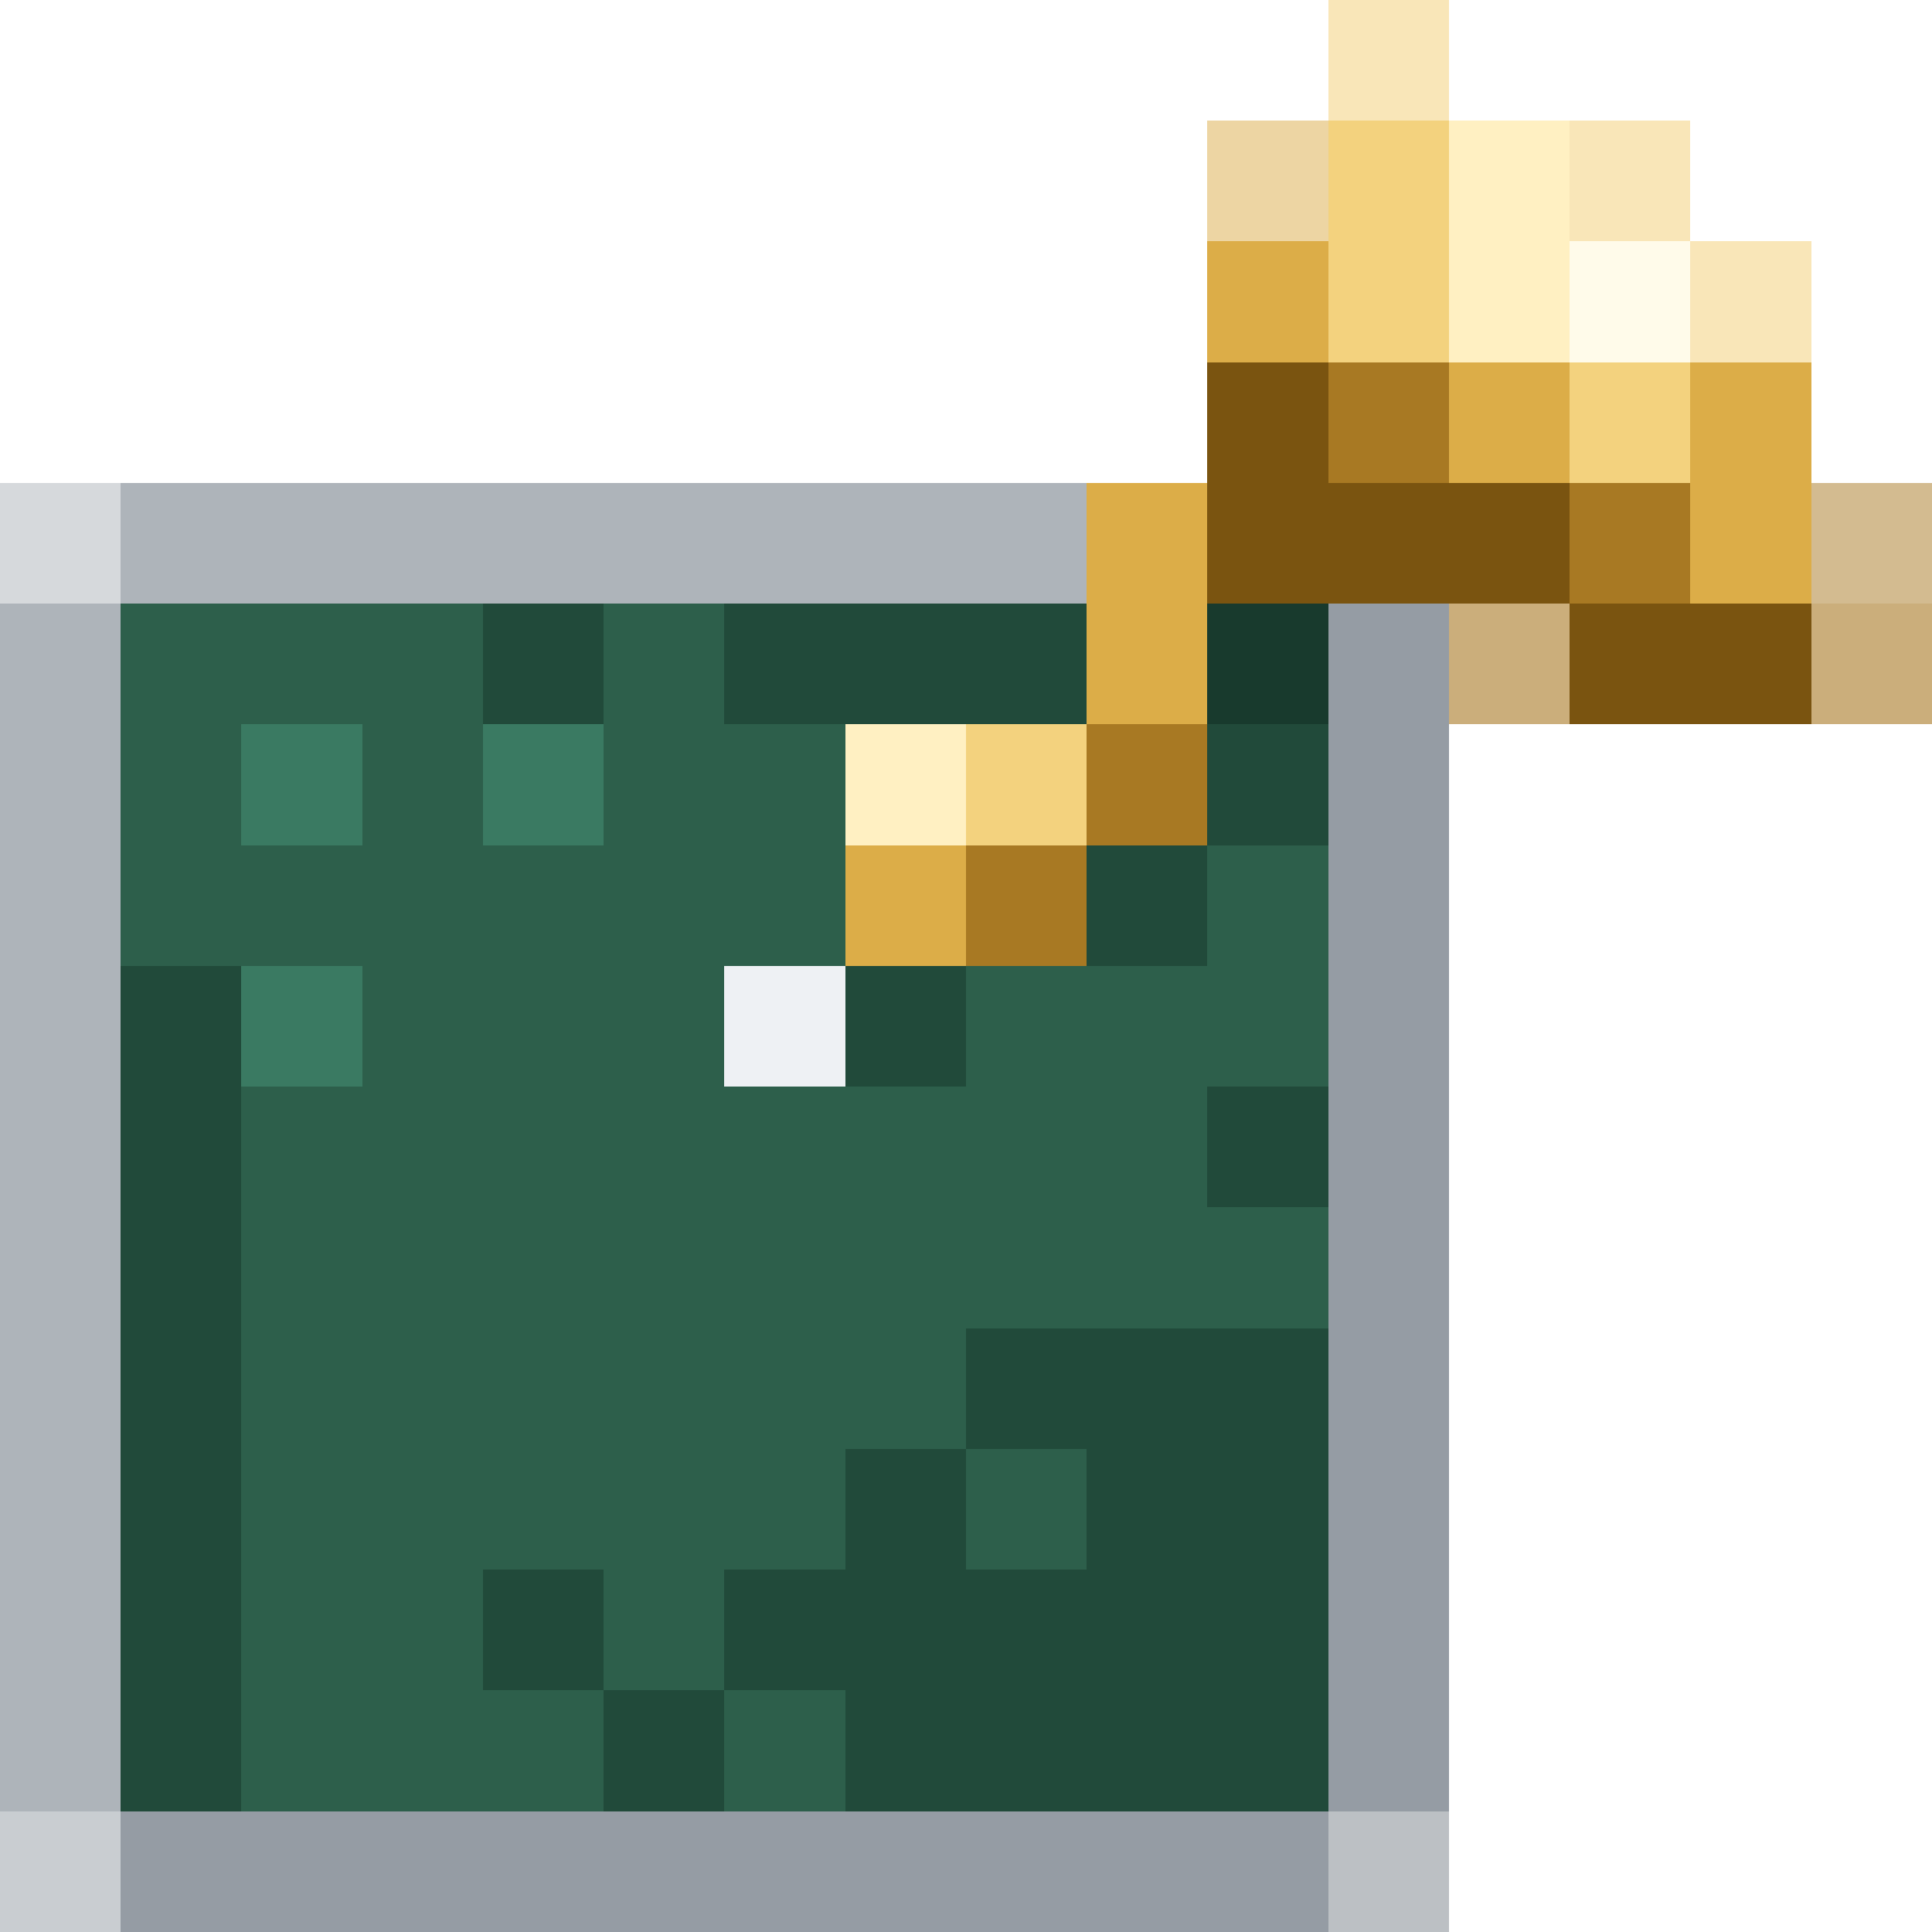
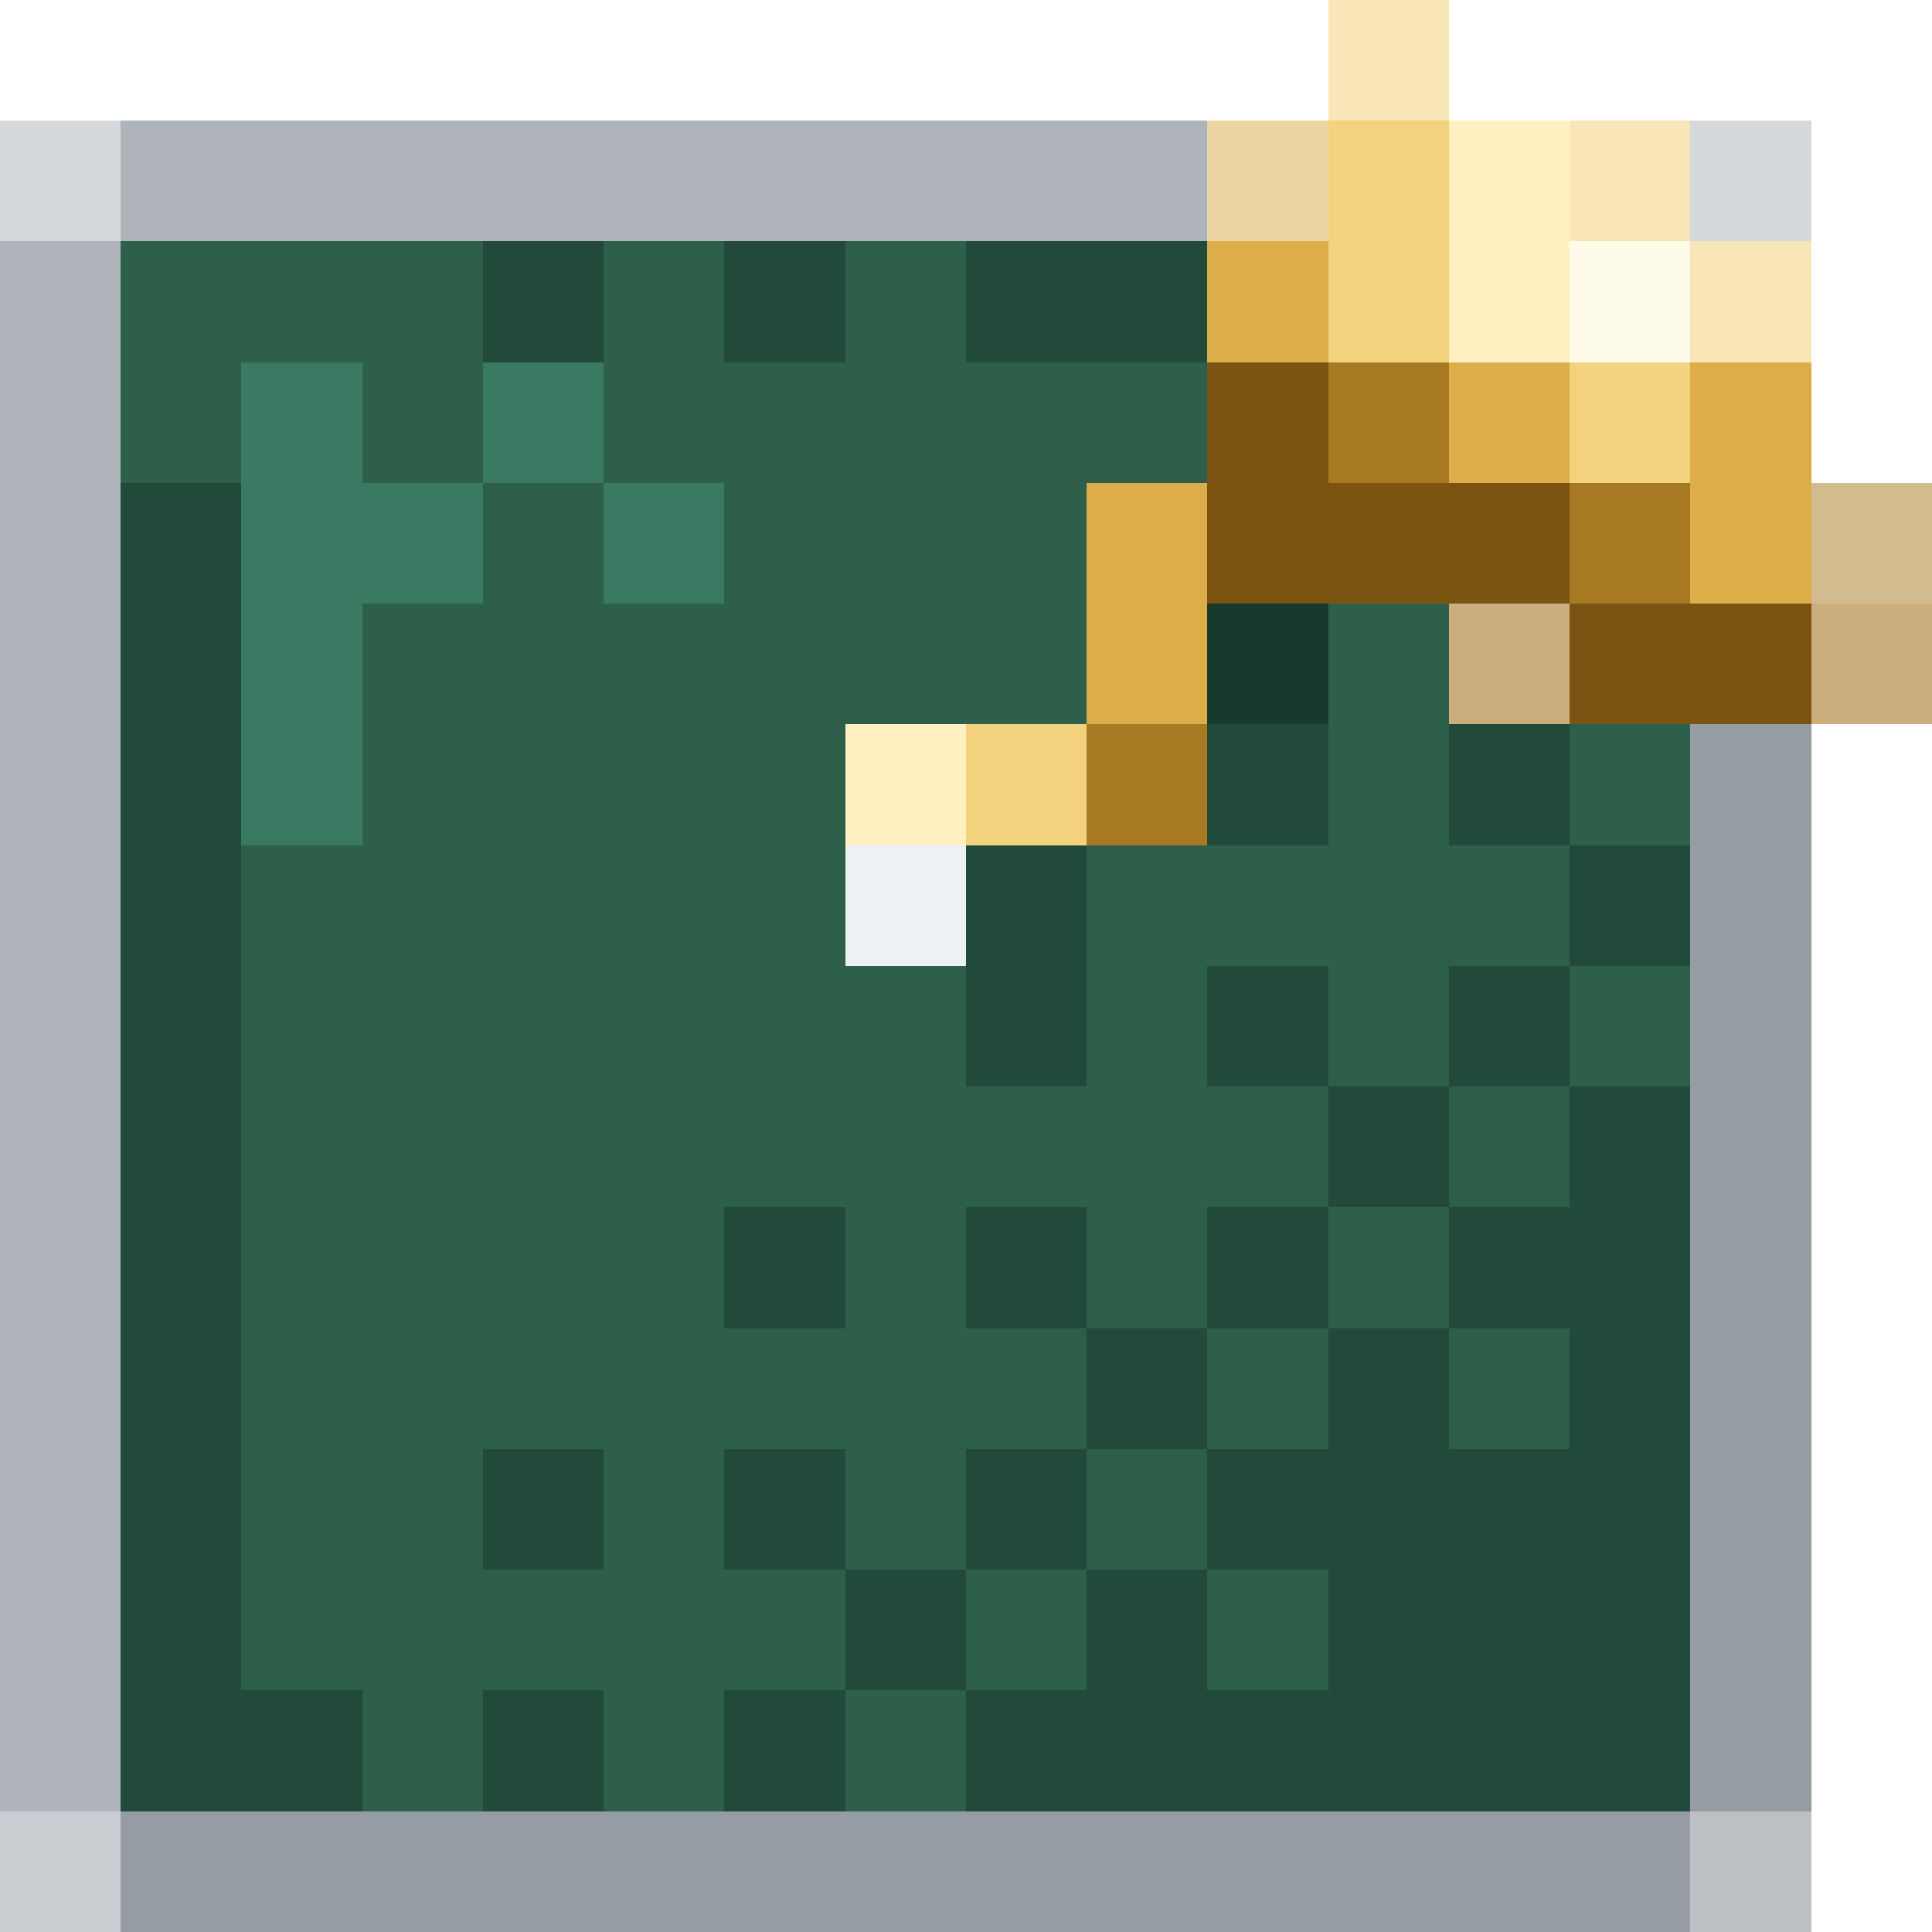
<svg xmlns="http://www.w3.org/2000/svg" viewBox="0 0 16 16" width="16" height="16" shape-rendering="crispEdges">
  <rect x="11" y="0" width="1" height="1" fill="#f3d27e" fill-opacity="0.55" />
+   <rect x="0" y="1" width="1" height="1" fill="#aeb4ba" fill-opacity="0.50" />
+   <rect x="1" y="1" width="9" height="1" fill="#aeb4ba" />
  <rect x="10" y="1" width="1" height="1" fill="#dcad48" fill-opacity="0.50" />
  <rect x="11" y="1" width="1" height="1" fill="#f3d27e" />
  <rect x="12" y="1" width="1" height="1" fill="#fff0c2" />
  <rect x="13" y="1" width="1" height="1" fill="#f3d27e" fill-opacity="0.55" />
+   <rect x="14" y="1" width="1" height="1" fill="#aeb4ba" fill-opacity="0.50" />
+   <rect x="0" y="2" width="1" height="1" fill="#aeb4ba" />
+   <rect x="1" y="2" width="3" height="1" fill="#2d5f4b" />
+   <rect x="4" y="2" width="1" height="1" fill="#214a3a" />
+   <rect x="5" y="2" width="1" height="1" fill="#2d5f4b" />
+   <rect x="6" y="2" width="1" height="1" fill="#214a3a" />
+   <rect x="7" y="2" width="1" height="1" fill="#2d5f4b" />
+   <rect x="8" y="2" width="2" height="1" fill="#214a3a" />
  <rect x="10" y="2" width="1" height="1" fill="#dcad48" />
  <rect x="11" y="2" width="1" height="1" fill="#f3d27e" />
  <rect x="12" y="2" width="1" height="1" fill="#fff0c2" />
  <rect x="13" y="2" width="1" height="1" fill="#fffbea" />
  <rect x="14" y="2" width="1" height="1" fill="#f3d27e" fill-opacity="0.55" />
+   <rect x="0" y="3" width="1" height="1" fill="#aeb4ba" />
+   <rect x="1" y="3" width="1" height="1" fill="#2d5f4b" />
+   <rect x="2" y="3" width="1" height="1" fill="#3a7a62" />
+   <rect x="3" y="3" width="1" height="1" fill="#2d5f4b" />
+   <rect x="4" y="3" width="1" height="1" fill="#3a7a62" />
+   <rect x="5" y="3" width="5" height="1" fill="#2d5f4b" />
  <rect x="10" y="3" width="1" height="1" fill="#7a5410" />
  <rect x="11" y="3" width="1" height="1" fill="#a87923" />
  <rect x="12" y="3" width="1" height="1" fill="#dcad48" />
  <rect x="13" y="3" width="1" height="1" fill="#f3d27e" />
  <rect x="14" y="3" width="1" height="1" fill="#dcad48" />
-   <rect x="0" y="4" width="1" height="1" fill="#aeb4ba" fill-opacity="0.50" />
-   <rect x="1" y="4" width="8" height="1" fill="#aeb4ba" />
+   <rect x="0" y="4" width="1" height="1" fill="#aeb4ba" />
+   <rect x="1" y="4" width="1" height="1" fill="#214a3a" />
+   <rect x="2" y="4" width="2" height="1" fill="#3a7a62" />
+   <rect x="4" y="4" width="1" height="1" fill="#2d5f4b" />
+   <rect x="5" y="4" width="1" height="1" fill="#3a7a62" />
+   <rect x="6" y="4" width="3" height="1" fill="#2d5f4b" />
  <rect x="9" y="4" width="1" height="1" fill="#dcad48" />
  <rect x="10" y="4" width="3" height="1" fill="#7a5410" />
  <rect x="13" y="4" width="1" height="1" fill="#a87923" />
  <rect x="14" y="4" width="1" height="1" fill="#dcad48" />
  <rect x="15" y="4" width="1" height="1" fill="#a87923" fill-opacity="0.50" />
  <rect x="0" y="5" width="1" height="1" fill="#aeb4ba" />
-   <rect x="1" y="5" width="3" height="1" fill="#2d5f4b" />
-   <rect x="4" y="5" width="1" height="1" fill="#214a3a" />
-   <rect x="5" y="5" width="1" height="1" fill="#2d5f4b" />
-   <rect x="6" y="5" width="3" height="1" fill="#214a3a" />
+   <rect x="1" y="5" width="1" height="1" fill="#214a3a" />
+   <rect x="2" y="5" width="1" height="1" fill="#3a7a62" />
+   <rect x="3" y="5" width="6" height="1" fill="#2d5f4b" />
  <rect x="9" y="5" width="1" height="1" fill="#dcad48" />
  <rect x="10" y="5" width="1" height="1" fill="#183a2d" />
-   <rect x="11" y="5" width="1" height="1" fill="#959ca4" />
+   <rect x="11" y="5" width="1" height="1" fill="#2d5f4b" />
  <rect x="12" y="5" width="1" height="1" fill="#a87923" fill-opacity="0.60" />
  <rect x="13" y="5" width="2" height="1" fill="#7a5410" />
  <rect x="15" y="5" width="1" height="1" fill="#a87923" fill-opacity="0.60" />
  <rect x="0" y="6" width="1" height="1" fill="#aeb4ba" />
-   <rect x="1" y="6" width="1" height="1" fill="#2d5f4b" />
+   <rect x="1" y="6" width="1" height="1" fill="#214a3a" />
  <rect x="2" y="6" width="1" height="1" fill="#3a7a62" />
-   <rect x="3" y="6" width="1" height="1" fill="#2d5f4b" />
-   <rect x="4" y="6" width="1" height="1" fill="#3a7a62" />
-   <rect x="5" y="6" width="2" height="1" fill="#2d5f4b" />
+   <rect x="3" y="6" width="4" height="1" fill="#2d5f4b" />
  <rect x="7" y="6" width="1" height="1" fill="#fff0c2" />
  <rect x="8" y="6" width="1" height="1" fill="#f3d27e" />
  <rect x="9" y="6" width="1" height="1" fill="#a87923" />
  <rect x="10" y="6" width="1" height="1" fill="#214a3a" />
-   <rect x="11" y="6" width="1" height="1" fill="#959ca4" />
+   <rect x="11" y="6" width="1" height="1" fill="#2d5f4b" />
+   <rect x="12" y="6" width="1" height="1" fill="#214a3a" />
+   <rect x="13" y="6" width="1" height="1" fill="#2d5f4b" />
+   <rect x="14" y="6" width="1" height="1" fill="#959ca4" />
  <rect x="0" y="7" width="1" height="1" fill="#aeb4ba" />
-   <rect x="1" y="7" width="6" height="1" fill="#2d5f4b" />
-   <rect x="7" y="7" width="1" height="1" fill="#dcad48" />
-   <rect x="8" y="7" width="1" height="1" fill="#a87923" />
-   <rect x="9" y="7" width="1" height="1" fill="#214a3a" />
-   <rect x="10" y="7" width="1" height="1" fill="#2d5f4b" />
-   <rect x="11" y="7" width="1" height="1" fill="#959ca4" />
+   <rect x="1" y="7" width="1" height="1" fill="#214a3a" />
+   <rect x="2" y="7" width="5" height="1" fill="#2d5f4b" />
+   <rect x="7" y="7" width="1" height="1" fill="#eef1f4" />
+   <rect x="8" y="7" width="1" height="1" fill="#214a3a" />
+   <rect x="9" y="7" width="4" height="1" fill="#2d5f4b" />
+   <rect x="13" y="7" width="1" height="1" fill="#214a3a" />
+   <rect x="14" y="7" width="1" height="1" fill="#959ca4" />
  <rect x="0" y="8" width="1" height="1" fill="#aeb4ba" />
  <rect x="1" y="8" width="1" height="1" fill="#214a3a" />
-   <rect x="2" y="8" width="1" height="1" fill="#3a7a62" />
-   <rect x="3" y="8" width="3" height="1" fill="#2d5f4b" />
-   <rect x="6" y="8" width="1" height="1" fill="#eef1f4" />
-   <rect x="7" y="8" width="1" height="1" fill="#214a3a" />
-   <rect x="8" y="8" width="3" height="1" fill="#2d5f4b" />
-   <rect x="11" y="8" width="1" height="1" fill="#959ca4" />
+   <rect x="2" y="8" width="6" height="1" fill="#2d5f4b" />
+   <rect x="8" y="8" width="1" height="1" fill="#214a3a" />
+   <rect x="9" y="8" width="1" height="1" fill="#2d5f4b" />
+   <rect x="10" y="8" width="1" height="1" fill="#214a3a" />
+   <rect x="11" y="8" width="1" height="1" fill="#2d5f4b" />
+   <rect x="12" y="8" width="1" height="1" fill="#214a3a" />
+   <rect x="13" y="8" width="1" height="1" fill="#2d5f4b" />
+   <rect x="14" y="8" width="1" height="1" fill="#959ca4" />
  <rect x="0" y="9" width="1" height="1" fill="#aeb4ba" />
  <rect x="1" y="9" width="1" height="1" fill="#214a3a" />
-   <rect x="2" y="9" width="8" height="1" fill="#2d5f4b" />
-   <rect x="10" y="9" width="1" height="1" fill="#214a3a" />
-   <rect x="11" y="9" width="1" height="1" fill="#959ca4" />
+   <rect x="2" y="9" width="9" height="1" fill="#2d5f4b" />
+   <rect x="11" y="9" width="1" height="1" fill="#214a3a" />
+   <rect x="12" y="9" width="1" height="1" fill="#2d5f4b" />
+   <rect x="13" y="9" width="1" height="1" fill="#214a3a" />
+   <rect x="14" y="9" width="1" height="1" fill="#959ca4" />
  <rect x="0" y="10" width="1" height="1" fill="#aeb4ba" />
  <rect x="1" y="10" width="1" height="1" fill="#214a3a" />
-   <rect x="2" y="10" width="9" height="1" fill="#2d5f4b" />
-   <rect x="11" y="10" width="1" height="1" fill="#959ca4" />
+   <rect x="2" y="10" width="4" height="1" fill="#2d5f4b" />
+   <rect x="6" y="10" width="1" height="1" fill="#214a3a" />
+   <rect x="7" y="10" width="1" height="1" fill="#2d5f4b" />
+   <rect x="8" y="10" width="1" height="1" fill="#214a3a" />
+   <rect x="9" y="10" width="1" height="1" fill="#2d5f4b" />
+   <rect x="10" y="10" width="1" height="1" fill="#214a3a" />
+   <rect x="11" y="10" width="1" height="1" fill="#2d5f4b" />
+   <rect x="12" y="10" width="2" height="1" fill="#214a3a" />
+   <rect x="14" y="10" width="1" height="1" fill="#959ca4" />
  <rect x="0" y="11" width="1" height="1" fill="#aeb4ba" />
  <rect x="1" y="11" width="1" height="1" fill="#214a3a" />
-   <rect x="2" y="11" width="6" height="1" fill="#2d5f4b" />
-   <rect x="8" y="11" width="3" height="1" fill="#214a3a" />
-   <rect x="11" y="11" width="1" height="1" fill="#959ca4" />
+   <rect x="2" y="11" width="7" height="1" fill="#2d5f4b" />
+   <rect x="9" y="11" width="1" height="1" fill="#214a3a" />
+   <rect x="10" y="11" width="1" height="1" fill="#2d5f4b" />
+   <rect x="11" y="11" width="1" height="1" fill="#214a3a" />
+   <rect x="12" y="11" width="1" height="1" fill="#2d5f4b" />
+   <rect x="13" y="11" width="1" height="1" fill="#214a3a" />
+   <rect x="14" y="11" width="1" height="1" fill="#959ca4" />
  <rect x="0" y="12" width="1" height="1" fill="#aeb4ba" />
  <rect x="1" y="12" width="1" height="1" fill="#214a3a" />
-   <rect x="2" y="12" width="5" height="1" fill="#2d5f4b" />
-   <rect x="7" y="12" width="1" height="1" fill="#214a3a" />
-   <rect x="8" y="12" width="1" height="1" fill="#2d5f4b" />
-   <rect x="9" y="12" width="2" height="1" fill="#214a3a" />
-   <rect x="11" y="12" width="1" height="1" fill="#959ca4" />
+   <rect x="2" y="12" width="2" height="1" fill="#2d5f4b" />
+   <rect x="4" y="12" width="1" height="1" fill="#214a3a" />
+   <rect x="5" y="12" width="1" height="1" fill="#2d5f4b" />
+   <rect x="6" y="12" width="1" height="1" fill="#214a3a" />
+   <rect x="7" y="12" width="1" height="1" fill="#2d5f4b" />
+   <rect x="8" y="12" width="1" height="1" fill="#214a3a" />
+   <rect x="9" y="12" width="1" height="1" fill="#2d5f4b" />
+   <rect x="10" y="12" width="4" height="1" fill="#214a3a" />
+   <rect x="14" y="12" width="1" height="1" fill="#959ca4" />
  <rect x="0" y="13" width="1" height="1" fill="#aeb4ba" />
  <rect x="1" y="13" width="1" height="1" fill="#214a3a" />
-   <rect x="2" y="13" width="2" height="1" fill="#2d5f4b" />
-   <rect x="4" y="13" width="1" height="1" fill="#214a3a" />
-   <rect x="5" y="13" width="1" height="1" fill="#2d5f4b" />
-   <rect x="6" y="13" width="5" height="1" fill="#214a3a" />
-   <rect x="11" y="13" width="1" height="1" fill="#959ca4" />
+   <rect x="2" y="13" width="5" height="1" fill="#2d5f4b" />
+   <rect x="7" y="13" width="1" height="1" fill="#214a3a" />
+   <rect x="8" y="13" width="1" height="1" fill="#2d5f4b" />
+   <rect x="9" y="13" width="1" height="1" fill="#214a3a" />
+   <rect x="10" y="13" width="1" height="1" fill="#2d5f4b" />
+   <rect x="11" y="13" width="3" height="1" fill="#214a3a" />
+   <rect x="14" y="13" width="1" height="1" fill="#959ca4" />
  <rect x="0" y="14" width="1" height="1" fill="#aeb4ba" />
-   <rect x="1" y="14" width="1" height="1" fill="#214a3a" />
-   <rect x="2" y="14" width="3" height="1" fill="#2d5f4b" />
-   <rect x="5" y="14" width="1" height="1" fill="#214a3a" />
-   <rect x="6" y="14" width="1" height="1" fill="#2d5f4b" />
-   <rect x="7" y="14" width="4" height="1" fill="#214a3a" />
-   <rect x="11" y="14" width="1" height="1" fill="#959ca4" />
+   <rect x="1" y="14" width="2" height="1" fill="#214a3a" />
+   <rect x="3" y="14" width="1" height="1" fill="#2d5f4b" />
+   <rect x="4" y="14" width="1" height="1" fill="#214a3a" />
+   <rect x="5" y="14" width="1" height="1" fill="#2d5f4b" />
+   <rect x="6" y="14" width="1" height="1" fill="#214a3a" />
+   <rect x="7" y="14" width="1" height="1" fill="#2d5f4b" />
+   <rect x="8" y="14" width="6" height="1" fill="#214a3a" />
+   <rect x="14" y="14" width="1" height="1" fill="#959ca4" />
  <rect x="0" y="15" width="1" height="1" fill="#959ca4" fill-opacity="0.50" />
-   <rect x="1" y="15" width="10" height="1" fill="#959ca4" />
-   <rect x="11" y="15" width="1" height="1" fill="#7b828a" fill-opacity="0.50" />
+   <rect x="1" y="15" width="13" height="1" fill="#959ca4" />
+   <rect x="14" y="15" width="1" height="1" fill="#7b828a" fill-opacity="0.50" />
</svg>
